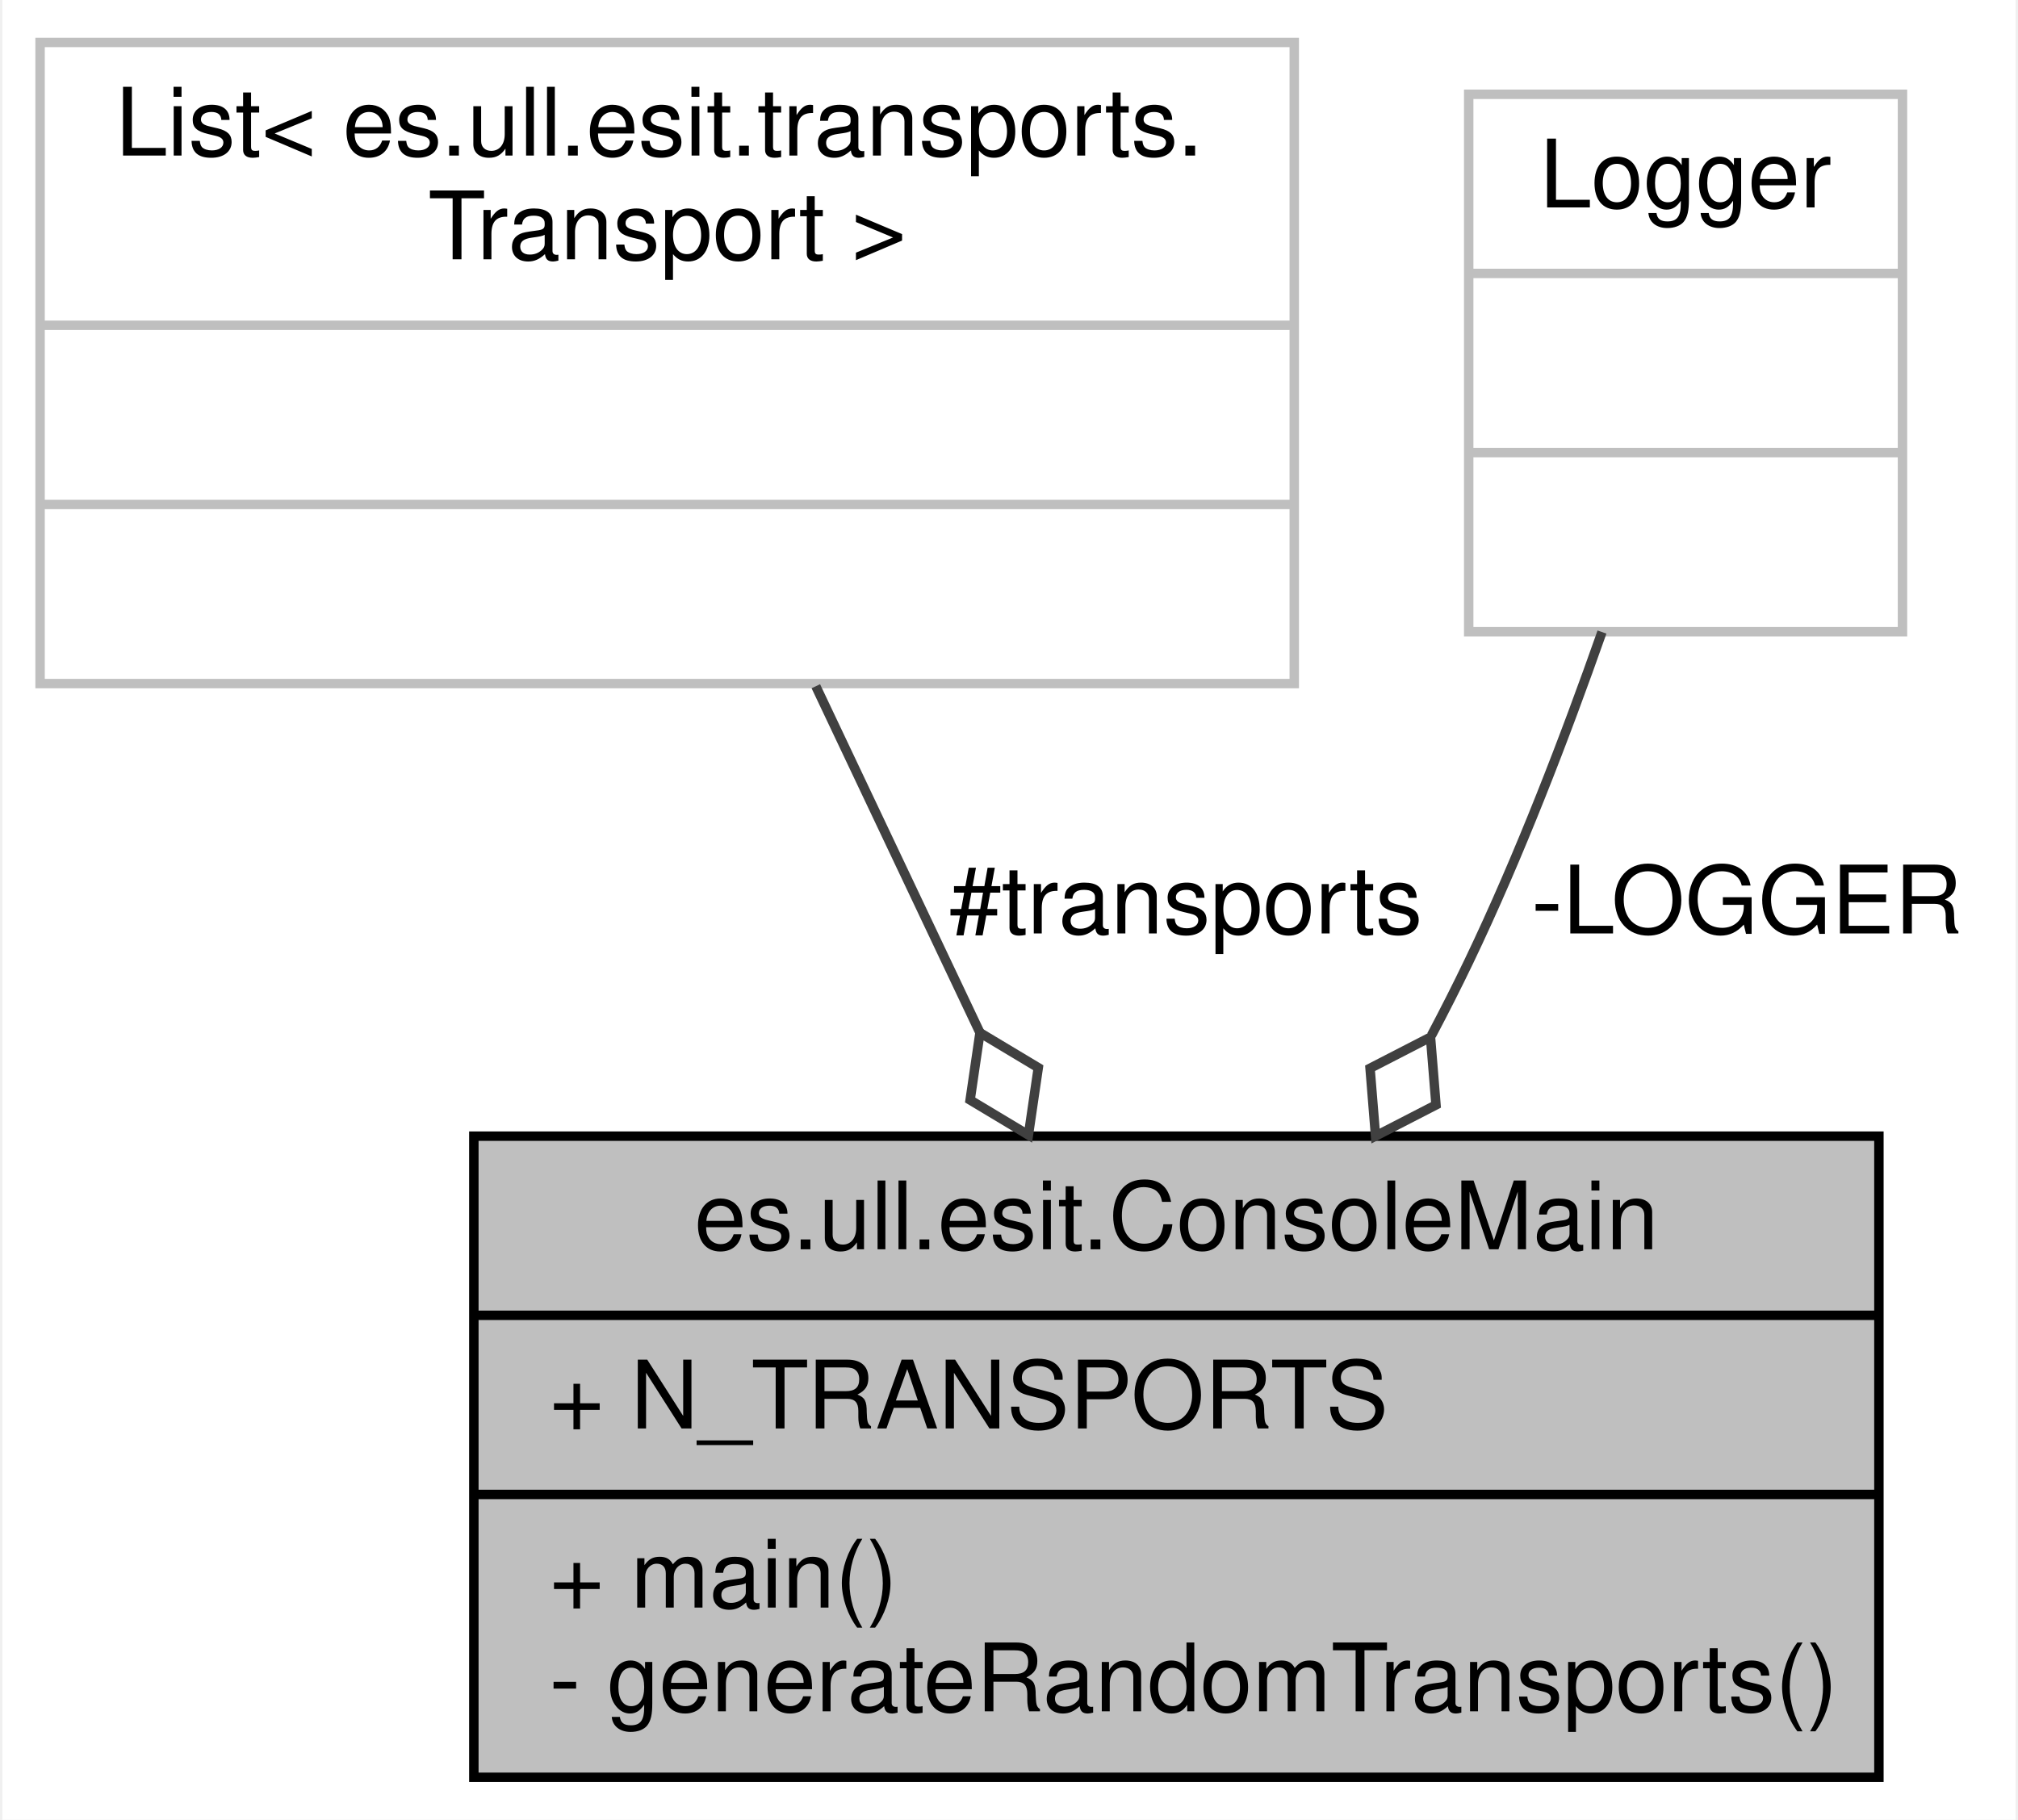
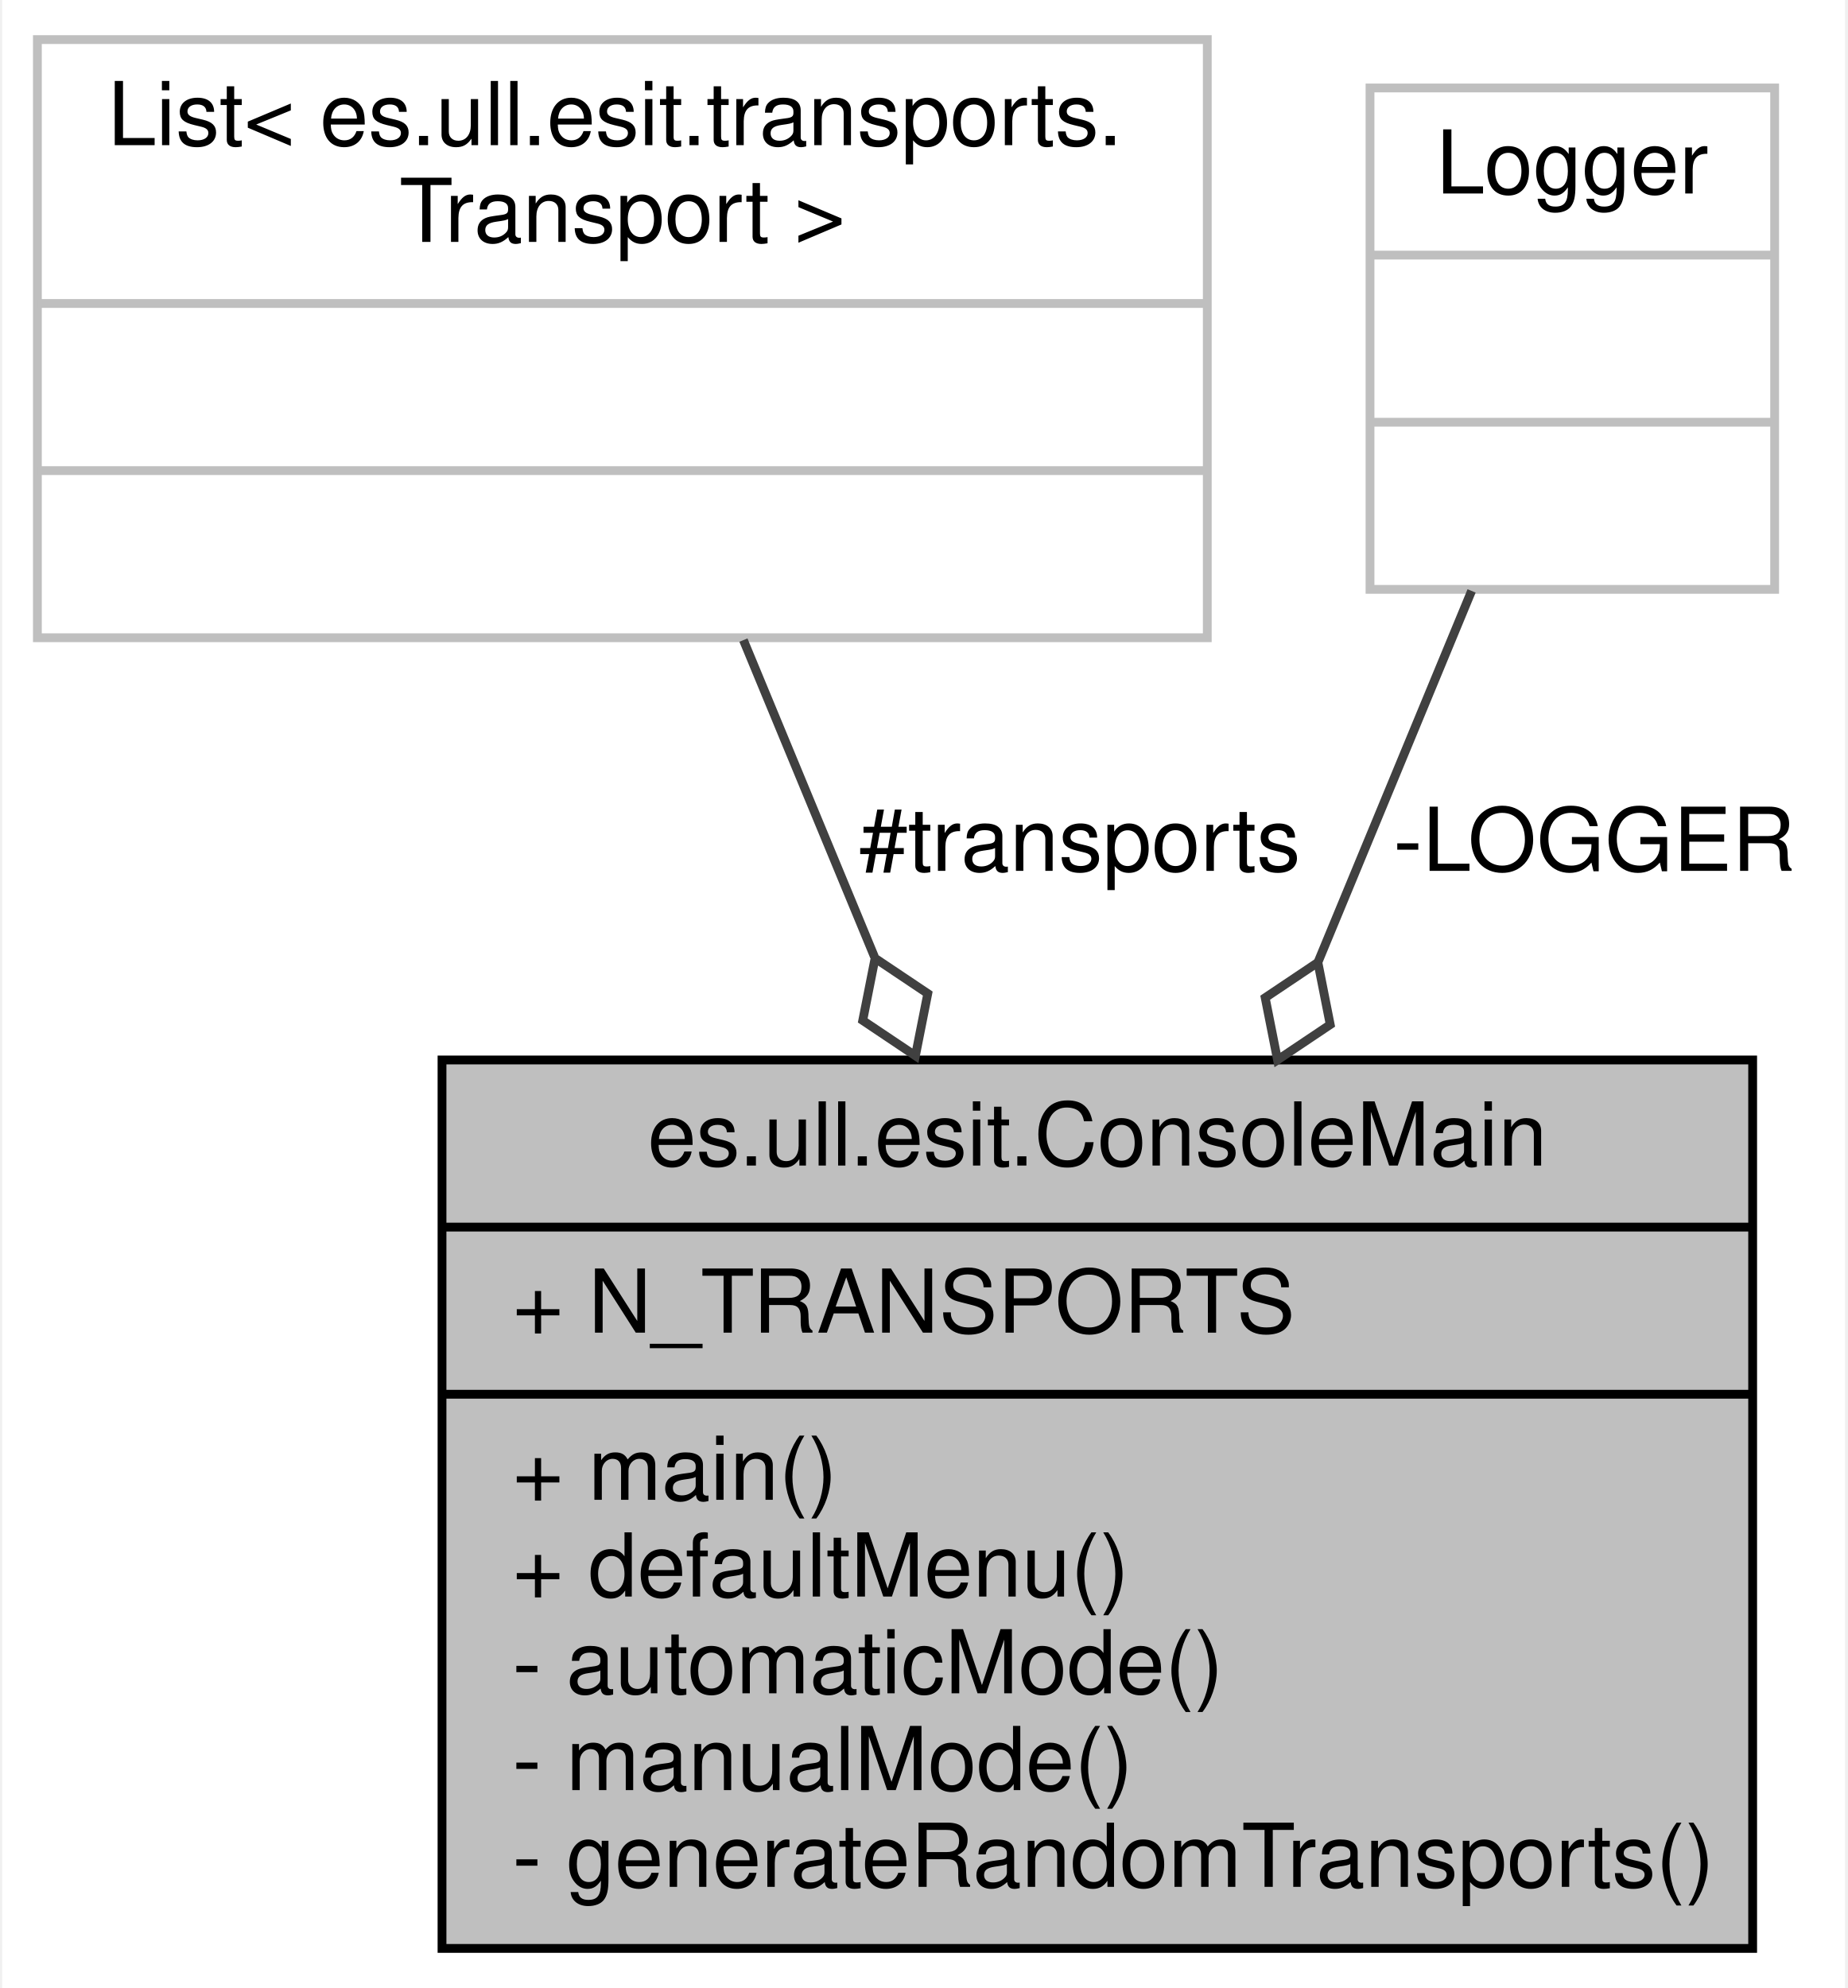
- <svg xmlns="http://www.w3.org/2000/svg" width="214pt" height="193pt" viewBox="0.00 0.00 213.50 193.00">
-   <g id="graph0" class="graph" transform="scale(1 1) rotate(0) translate(4 189)">
-     <polygon fill="white" stroke="none" points="-4,4 -4,-189 209.5,-189 209.5,4 -4,4" />
+ <svg xmlns="http://www.w3.org/2000/svg" width="210pt" height="226pt" viewBox="0.00 0.00 209.50 226.00">
+   <g id="graph0" class="graph" transform="scale(1 1) rotate(0) translate(4 222)">
+     <polygon fill="white" stroke="none" points="-4,4 -4,-222 205.5,-222 205.5,4 -4,4" />
    <g id="node1" class="node">
-       <polygon fill="#bfbfbf" stroke="black" points="46,-0.5 46,-68.5 195,-68.5 195,-0.5 46,-0.5" />
-       <text text-anchor="middle" x="120.5" y="-56.5" font-family="Helvetica,sans-Serif" font-size="10.00">es.ull.esit.ConsoleMain</text>
-       <polyline fill="none" stroke="black" points="46,-49.5 195,-49.5 " />
-       <text text-anchor="start" x="54" y="-37.5" font-family="Helvetica,sans-Serif" font-size="10.00">+ N_TRANSPORTS</text>
-       <polyline fill="none" stroke="black" points="46,-30.5 195,-30.5 " />
-       <text text-anchor="start" x="54" y="-18.5" font-family="Helvetica,sans-Serif" font-size="10.00">+ main()</text>
+       <polygon fill="#bfbfbf" stroke="black" points="46,-0.5 46,-101.5 195,-101.5 195,-0.5 46,-0.5" />
+       <text text-anchor="middle" x="120.5" y="-89.5" font-family="Helvetica,sans-Serif" font-size="10.00">es.ull.esit.ConsoleMain</text>
+       <polyline fill="none" stroke="black" points="46,-82.5 195,-82.5 " />
+       <text text-anchor="start" x="54" y="-70.5" font-family="Helvetica,sans-Serif" font-size="10.00">+ N_TRANSPORTS</text>
+       <polyline fill="none" stroke="black" points="46,-63.5 195,-63.5 " />
+       <text text-anchor="start" x="54" y="-51.5" font-family="Helvetica,sans-Serif" font-size="10.00">+ main()</text>
+       <text text-anchor="start" x="54" y="-40.5" font-family="Helvetica,sans-Serif" font-size="10.00">+ defaultMenu()</text>
+       <text text-anchor="start" x="54" y="-29.5" font-family="Helvetica,sans-Serif" font-size="10.00">- automaticMode()</text>
+       <text text-anchor="start" x="54" y="-18.5" font-family="Helvetica,sans-Serif" font-size="10.00">- manualMode()</text>
      <text text-anchor="start" x="54" y="-7.5" font-family="Helvetica,sans-Serif" font-size="10.00">- generateRandomTransports()</text>
    </g>
    <g id="node2" class="node">
-       <polygon fill="white" stroke="#bfbfbf" points="0,-116.5 0,-184.5 133,-184.5 133,-116.5 0,-116.5" />
-       <text text-anchor="start" x="8" y="-172.5" font-family="Helvetica,sans-Serif" font-size="10.00">List&lt; es.ull.esit.transports.</text>
-       <text text-anchor="middle" x="66.5" y="-161.5" font-family="Helvetica,sans-Serif" font-size="10.00">Transport &gt;</text>
-       <polyline fill="none" stroke="#bfbfbf" points="0,-154.5 133,-154.5 " />
-       <text text-anchor="middle" x="66.5" y="-142.5" font-family="Helvetica,sans-Serif" font-size="10.00"> </text>
-       <polyline fill="none" stroke="#bfbfbf" points="0,-135.5 133,-135.5 " />
-       <text text-anchor="middle" x="66.5" y="-123.5" font-family="Helvetica,sans-Serif" font-size="10.00"> </text>
+       <polygon fill="white" stroke="#bfbfbf" points="0,-149.5 0,-217.5 133,-217.5 133,-149.5 0,-149.5" />
+       <text text-anchor="start" x="8" y="-205.5" font-family="Helvetica,sans-Serif" font-size="10.00">List&lt; es.ull.esit.transports.</text>
+       <text text-anchor="middle" x="66.5" y="-194.5" font-family="Helvetica,sans-Serif" font-size="10.00">Transport &gt;</text>
+       <polyline fill="none" stroke="#bfbfbf" points="0,-187.5 133,-187.5 " />
+       <text text-anchor="middle" x="66.5" y="-175.5" font-family="Helvetica,sans-Serif" font-size="10.00"> </text>
+       <polyline fill="none" stroke="#bfbfbf" points="0,-168.5 133,-168.5 " />
+       <text text-anchor="middle" x="66.5" y="-156.5" font-family="Helvetica,sans-Serif" font-size="10.00"> </text>
    </g>
    <g id="edge1" class="edge">
-       <path fill="none" stroke="#404040" d="M82.264,-116.22C87.698,-104.748 93.872,-91.715 99.648,-79.52" />
-       <polygon fill="none" stroke="#404040" points="99.672,-79.469 98.626,-72.334 104.81,-68.624 105.856,-75.759 99.672,-79.469" />
-       <text text-anchor="middle" x="121.5" y="-90" font-family="Helvetica,sans-Serif" font-size="10.00"> #transports</text>
+       <path fill="none" stroke="#404040" d="M80.266,-149.232C84.812,-138.247 90.022,-125.655 95.153,-113.256" />
+       <polygon fill="none" stroke="#404040" points="95.232,-113.063 93.83,-105.99 99.821,-101.975 101.223,-109.049 95.232,-113.063" />
+       <text text-anchor="middle" x="118.5" y="-123" font-family="Helvetica,sans-Serif" font-size="10.00"> #transports</text>
    </g>
    <g id="node3" class="node">
-       <polygon fill="white" stroke="#bfbfbf" points="151.5,-122 151.5,-179 197.5,-179 197.5,-122 151.5,-122" />
-       <text text-anchor="middle" x="174.5" y="-167" font-family="Helvetica,sans-Serif" font-size="10.00">Logger</text>
-       <polyline fill="none" stroke="#bfbfbf" points="151.5,-160 197.5,-160 " />
-       <text text-anchor="middle" x="174.5" y="-148" font-family="Helvetica,sans-Serif" font-size="10.00"> </text>
-       <polyline fill="none" stroke="#bfbfbf" points="151.5,-141 197.5,-141 " />
-       <text text-anchor="middle" x="174.5" y="-129" font-family="Helvetica,sans-Serif" font-size="10.00"> </text>
+       <polygon fill="white" stroke="#bfbfbf" points="151.5,-155 151.5,-212 197.5,-212 197.5,-155 151.5,-155" />
+       <text text-anchor="middle" x="174.5" y="-200" font-family="Helvetica,sans-Serif" font-size="10.00">Logger</text>
+       <polyline fill="none" stroke="#bfbfbf" points="151.5,-193 197.5,-193 " />
+       <text text-anchor="middle" x="174.5" y="-181" font-family="Helvetica,sans-Serif" font-size="10.00"> </text>
+       <polyline fill="none" stroke="#bfbfbf" points="151.5,-174 197.5,-174 " />
+       <text text-anchor="middle" x="174.5" y="-162" font-family="Helvetica,sans-Serif" font-size="10.00"> </text>
    </g>
    <g id="edge2" class="edge">
-       <path fill="none" stroke="#404040" d="M165.633,-121.965C161.746,-110.903 156.85,-98.155 151.5,-87 150.262,-84.42 148.934,-81.801 147.549,-79.183" />
-       <polygon fill="none" stroke="#404040" points="147.449,-79.001 141.038,-75.7 141.62,-68.512 148.031,-71.814 147.449,-79.001" />
-       <text text-anchor="middle" x="181" y="-90" font-family="Helvetica,sans-Serif" font-size="10.00"> -LOGGER</text>
+       <path fill="none" stroke="#404040" d="M163.048,-154.824C157.941,-142.483 151.709,-127.421 145.606,-112.672" />
+       <polygon fill="none" stroke="#404040" points="145.573,-112.593 139.583,-108.579 140.985,-101.505 146.975,-105.52 145.573,-112.593" />
+       <text text-anchor="middle" x="177" y="-123" font-family="Helvetica,sans-Serif" font-size="10.00"> -LOGGER</text>
    </g>
  </g>
</svg>
